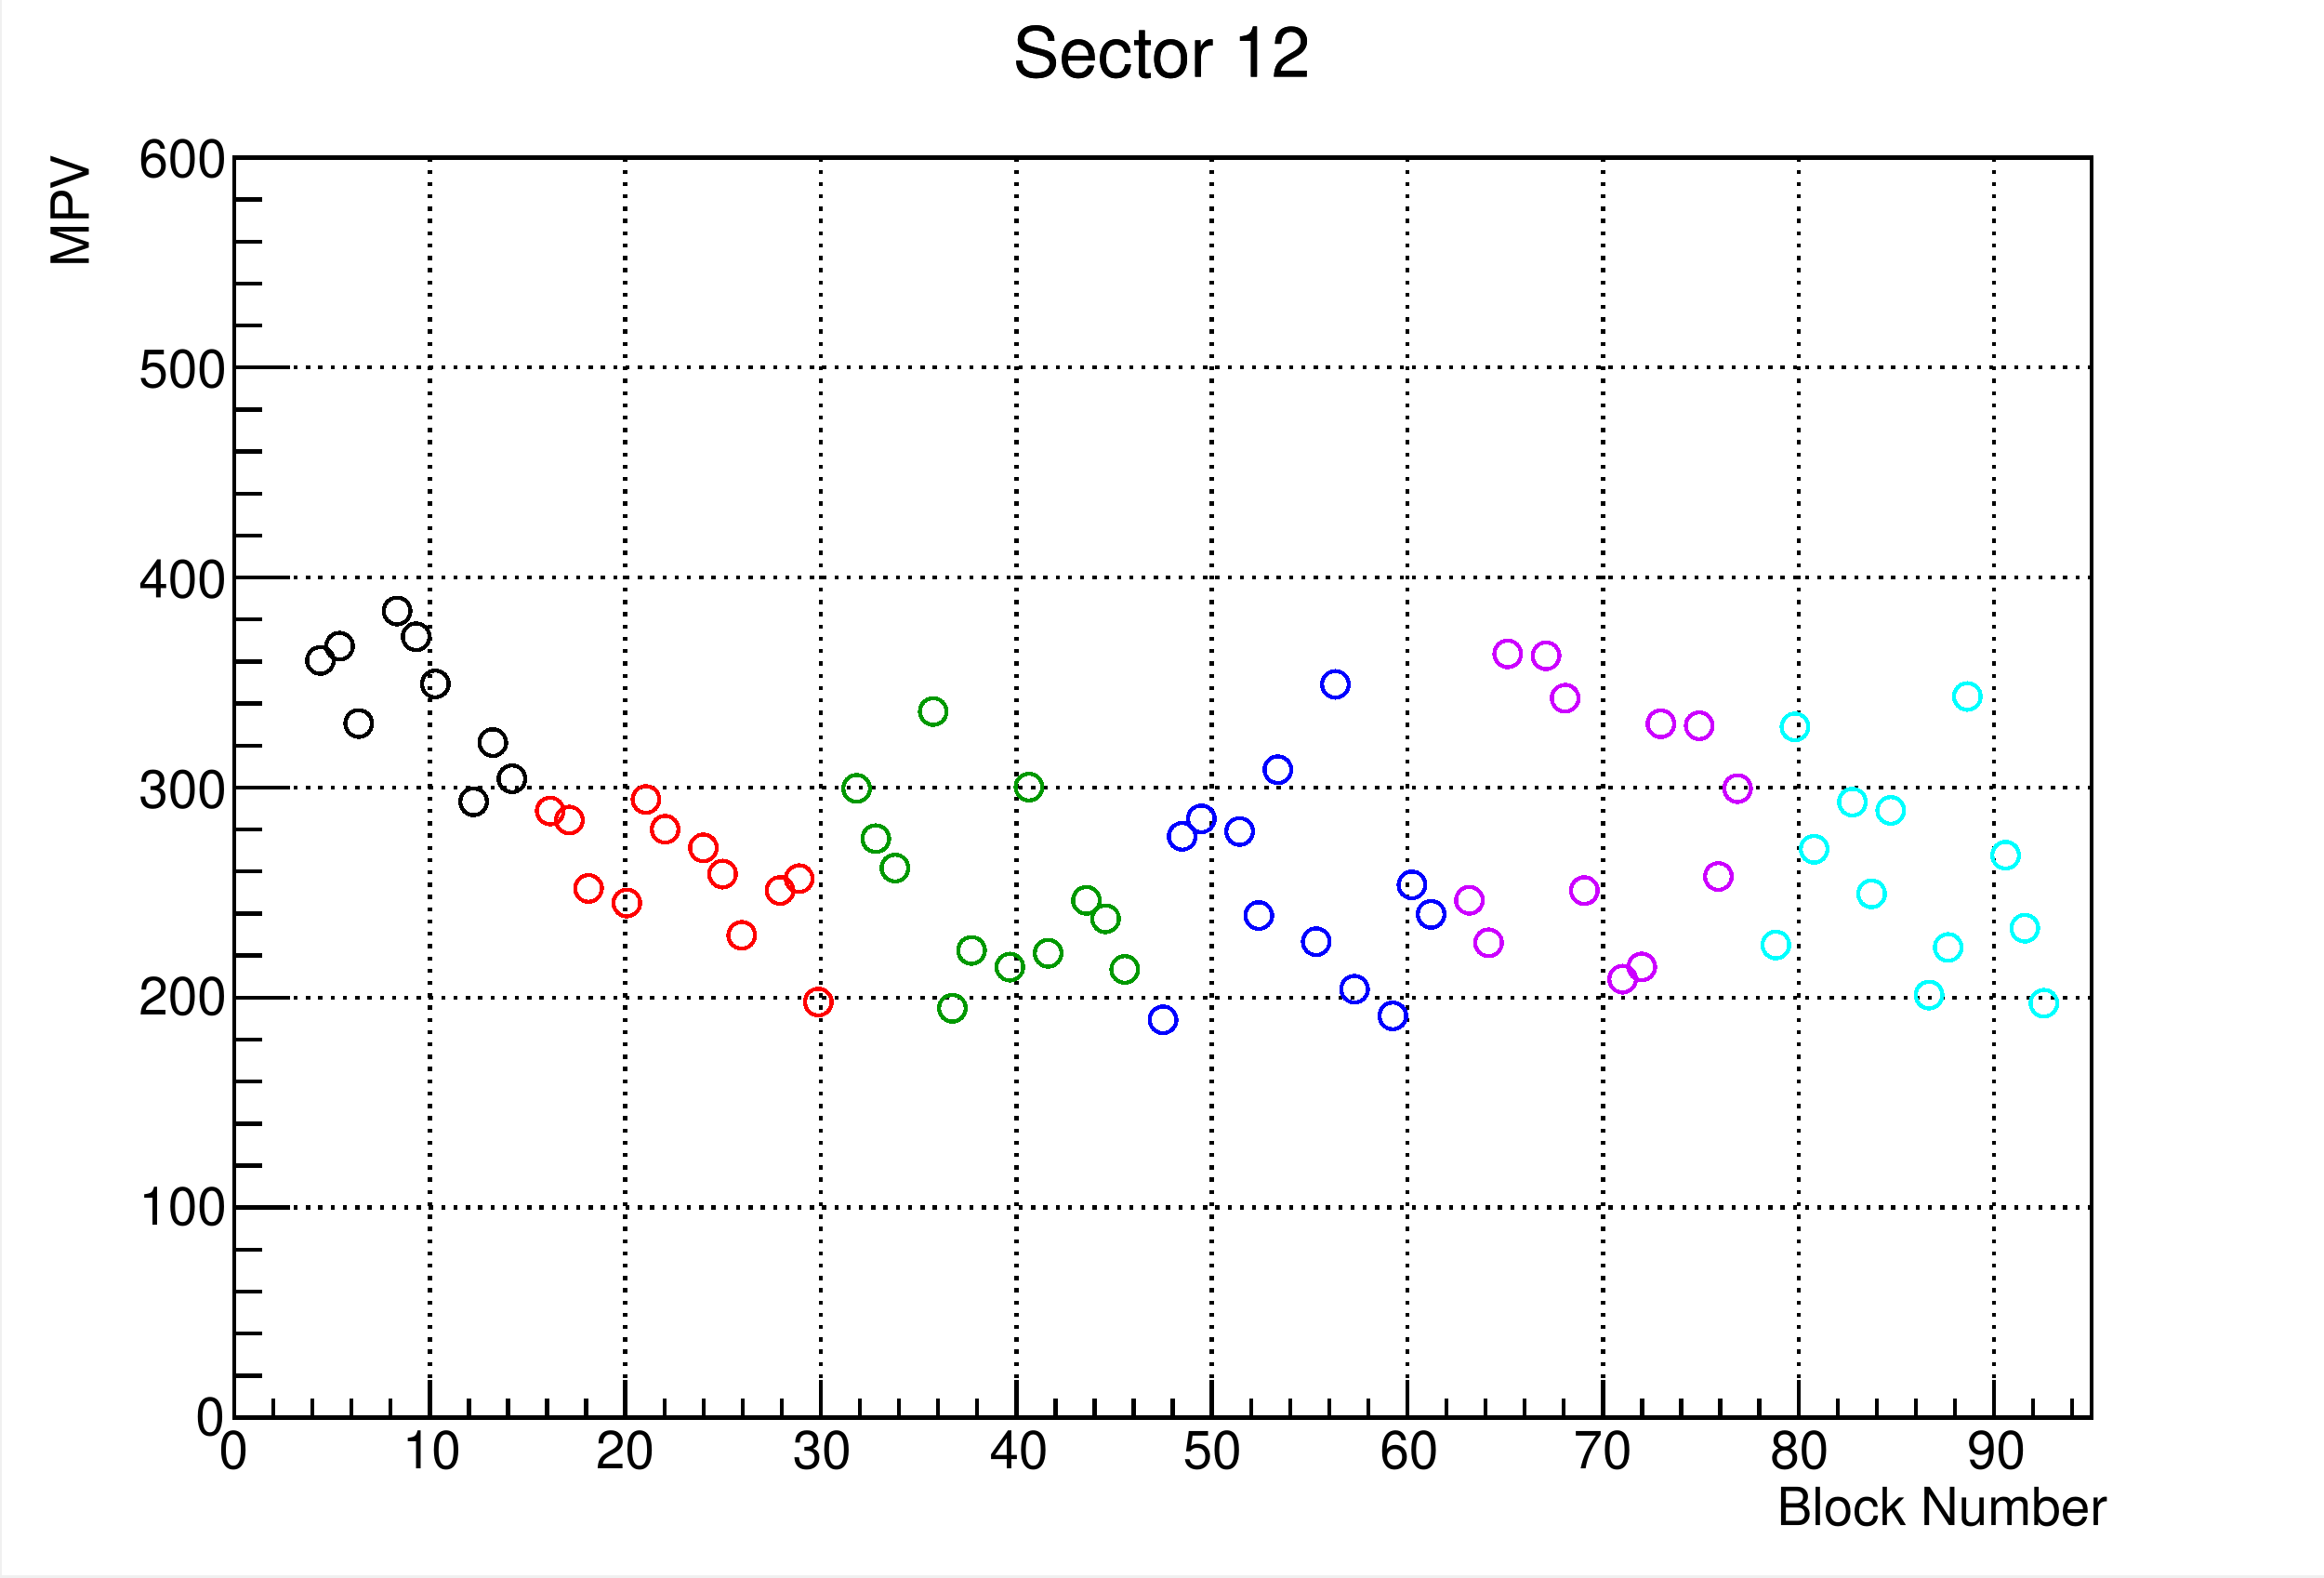
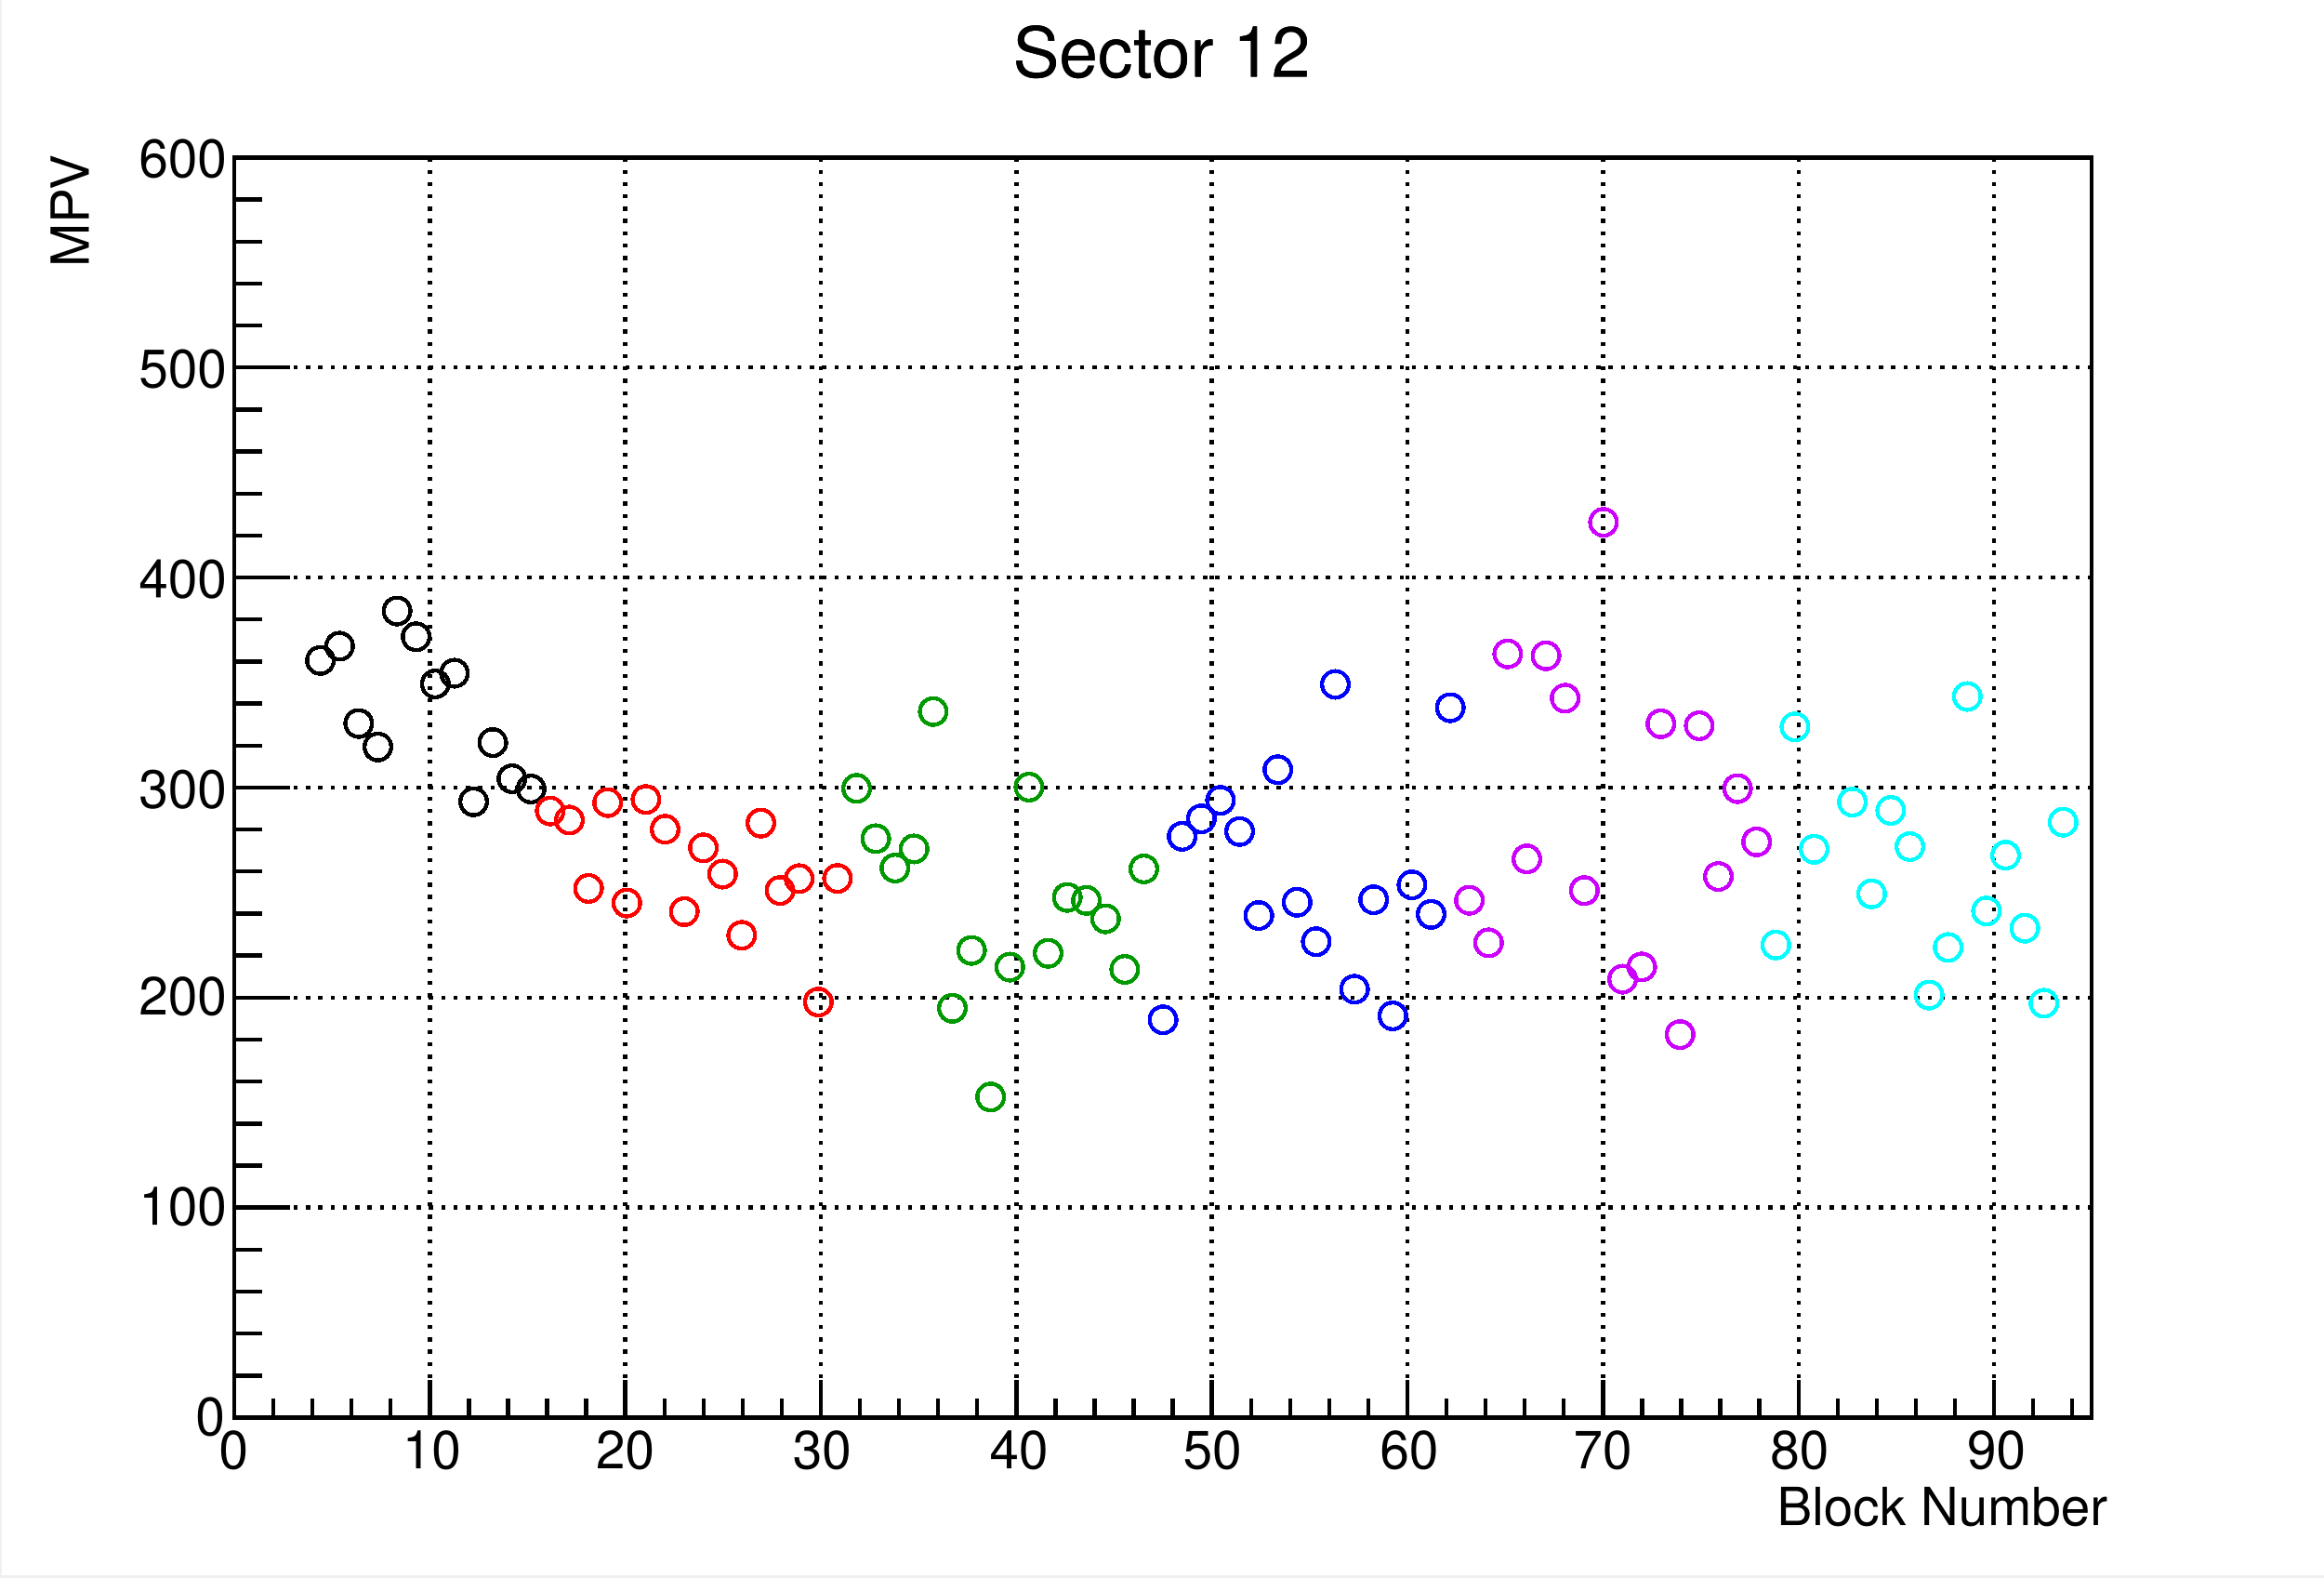
<svg xmlns="http://www.w3.org/2000/svg" width="567.429" height="384.969" viewBox="0 0 567.429 384.969" shape-rendering="crispEdges">
  <defs>
</defs>
  <rect x="0.5" y="0" width="566.929" height="384.469" fill="white" />
  <rect x="57.193" y="38.447" width="453.543" height="307.575" fill="white" />
  <rect x="57.193" y="38.447" width="453.543" height="307.575" fill="none" stroke="black" />
  <path d="M57.193,346.022h 453.543" fill="none" stroke="black" />
  <path d="M57.193,38.447v 307.575" fill="none" stroke="black" stroke-dasharray=" 1, 2" />
  <path d="M104.934,38.447v 307.575" fill="none" stroke="black" stroke-dasharray=" 1, 2" />
  <path d="M152.676,38.447v 307.575" fill="none" stroke="black" stroke-dasharray=" 1, 2" />
  <path d="M200.417,38.447v 307.575" fill="none" stroke="black" stroke-dasharray=" 1, 2" />
  <path d="M248.159,38.447v 307.575" fill="none" stroke="black" stroke-dasharray=" 1, 2" />
  <path d="M295.9,38.447v 307.575" fill="none" stroke="black" stroke-dasharray=" 1, 2" />
  <path d="M343.641,38.447v 307.575" fill="none" stroke="black" stroke-dasharray=" 1, 2" />
  <path d="M391.383,38.447v 307.575" fill="none" stroke="black" stroke-dasharray=" 1, 2" />
  <path d="M439.124,38.447v 307.575" fill="none" stroke="black" stroke-dasharray=" 1, 2" />
  <path d="M486.866,38.447v 307.575" fill="none" stroke="black" stroke-dasharray=" 1, 2" />
  <path d="M486.866,38.447v 307.575" fill="none" stroke="black" stroke-dasharray=" 1, 2" />
  <path d="M57.193,346.022v -307.575" fill="none" stroke="black" />
  <path d="M510.736,346.022h -453.543" fill="none" stroke="black" stroke-dasharray=" 1, 2" />
  <path d="M510.736,294.76h -453.543" fill="none" stroke="black" stroke-dasharray=" 1, 2" />
  <path d="M510.736,243.497h -453.543" fill="none" stroke="black" stroke-dasharray=" 1, 2" />
  <path d="M510.736,192.235h -453.543" fill="none" stroke="black" stroke-dasharray=" 1, 2" />
  <path d="M510.736,140.972h -453.543" fill="none" stroke="black" stroke-dasharray=" 1, 2" />
  <path d="M510.736,89.71h -453.543" fill="none" stroke="black" stroke-dasharray=" 1, 2" />
  <path d="M510.736,38.447h -453.543" fill="none" stroke="black" stroke-dasharray=" 1, 2" />
  <path d="M57.193,346.022h 453.543" fill="none" stroke="#000099" />
  <path d="M57.193,346.022h 453.543" fill="none" stroke="black" />
  <path d="M57.193,336.795v 9.227" fill="none" stroke="black" />
  <path d="M66.741,341.409v 4.614" fill="none" stroke="black" />
  <path d="M76.29,341.409v 4.614" fill="none" stroke="black" />
  <path d="M85.838,341.409v 4.614" fill="none" stroke="black" />
  <path d="M95.386,341.409v 4.614" fill="none" stroke="black" />
  <path d="M104.934,336.795v 9.227" fill="none" stroke="black" />
  <path d="M114.483,341.409v 4.614" fill="none" stroke="black" />
  <path d="M124.031,341.409v 4.614" fill="none" stroke="black" />
  <path d="M133.579,341.409v 4.614" fill="none" stroke="black" />
  <path d="M143.127,341.409v 4.614" fill="none" stroke="black" />
  <path d="M152.676,336.795v 9.227" fill="none" stroke="black" />
  <path d="M162.224,341.409v 4.614" fill="none" stroke="black" />
  <path d="M171.772,341.409v 4.614" fill="none" stroke="black" />
  <path d="M181.321,341.409v 4.614" fill="none" stroke="black" />
  <path d="M190.869,341.409v 4.614" fill="none" stroke="black" />
  <path d="M200.417,336.795v 9.227" fill="none" stroke="black" />
  <path d="M209.965,341.409v 4.614" fill="none" stroke="black" />
  <path d="M219.514,341.409v 4.614" fill="none" stroke="black" />
  <path d="M229.062,341.409v 4.614" fill="none" stroke="black" />
  <path d="M238.61,341.409v 4.614" fill="none" stroke="black" />
  <path d="M248.159,336.795v 9.227" fill="none" stroke="black" />
  <path d="M257.707,341.409v 4.614" fill="none" stroke="black" />
  <path d="M267.255,341.409v 4.614" fill="none" stroke="black" />
  <path d="M276.803,341.409v 4.614" fill="none" stroke="black" />
  <path d="M286.352,341.409v 4.614" fill="none" stroke="black" />
  <path d="M295.9,336.795v 9.227" fill="none" stroke="black" />
  <path d="M305.448,341.409v 4.614" fill="none" stroke="black" />
  <path d="M314.996,341.409v 4.614" fill="none" stroke="black" />
  <path d="M324.545,341.409v 4.614" fill="none" stroke="black" />
  <path d="M334.093,341.409v 4.614" fill="none" stroke="black" />
  <path d="M343.641,336.795v 9.227" fill="none" stroke="black" />
  <path d="M353.19,341.409v 4.614" fill="none" stroke="black" />
  <path d="M362.738,341.409v 4.614" fill="none" stroke="black" />
  <path d="M372.286,341.409v 4.614" fill="none" stroke="black" />
  <path d="M381.834,341.409v 4.614" fill="none" stroke="black" />
  <path d="M391.383,336.795v 9.227" fill="none" stroke="black" />
  <path d="M400.931,341.409v 4.614" fill="none" stroke="black" />
  <path d="M410.479,341.409v 4.614" fill="none" stroke="black" />
  <path d="M420.028,341.409v 4.614" fill="none" stroke="black" />
  <path d="M429.576,341.409v 4.614" fill="none" stroke="black" />
  <path d="M439.124,336.795v 9.227" fill="none" stroke="black" />
  <path d="M448.672,341.409v 4.614" fill="none" stroke="black" />
  <path d="M458.221,341.409v 4.614" fill="none" stroke="black" />
  <path d="M467.769,341.409v 4.614" fill="none" stroke="black" />
  <path d="M477.317,341.409v 4.614" fill="none" stroke="black" />
  <path d="M486.866,336.795v 9.227" fill="none" stroke="black" />
  <path d="M486.866,336.795v 9.227" fill="none" stroke="black" />
  <path d="M496.414,341.409v 4.614" fill="none" stroke="black" />
  <path d="M505.962,341.409v 4.614" fill="none" stroke="black" />
  <text xml:space="preserve" x="53.446" y="358.403" fill="black" font-size="12.845" font-family="Helvetica">0</text>
  <text xml:space="preserve" x="98.246" y="358.403" fill="black" font-size="12.845" font-family="Helvetica">10</text>
  <text xml:space="preserve" x="145.49" y="358.403" fill="black" font-size="12.845" font-family="Helvetica">20</text>
  <text xml:space="preserve" x="193.549" y="358.403" fill="black" font-size="12.845" font-family="Helvetica">30</text>
  <text xml:space="preserve" x="241.608" y="358.403" fill="black" font-size="12.845" font-family="Helvetica">40</text>
  <text xml:space="preserve" x="288.852" y="358.403" fill="black" font-size="12.845" font-family="Helvetica">50</text>
  <text xml:space="preserve" x="336.911" y="358.403" fill="black" font-size="12.845" font-family="Helvetica">60</text>
  <text xml:space="preserve" x="384.155" y="358.403" fill="black" font-size="12.845" font-family="Helvetica">70</text>
  <text xml:space="preserve" x="432.213" y="358.403" fill="black" font-size="12.845" font-family="Helvetica">80</text>
  <text xml:space="preserve" x="480.272" y="358.403" fill="black" font-size="12.845" font-family="Helvetica">90</text>
  <text xml:space="preserve" x="433.842" y="372.251" fill="black" font-size="12.845" font-family="Helvetica">Block Number</text>
  <path d="M57.193,346.022v -307.575" fill="none" stroke="black" />
  <path d="M70.799,346.022h -13.606" fill="none" stroke="black" />
  <path d="M63.996,335.77h -6.803" fill="none" stroke="black" />
  <path d="M63.996,325.517h -6.803" fill="none" stroke="black" />
  <path d="M63.996,315.265h -6.803" fill="none" stroke="black" />
  <path d="M63.996,305.012h -6.803" fill="none" stroke="black" />
  <path d="M70.799,294.76h -13.606" fill="none" stroke="black" />
  <path d="M63.996,284.507h -6.803" fill="none" stroke="black" />
  <path d="M63.996,274.255h -6.803" fill="none" stroke="black" />
  <path d="M63.996,264.002h -6.803" fill="none" stroke="black" />
  <path d="M63.996,253.75h -6.803" fill="none" stroke="black" />
  <path d="M70.799,243.497h -13.606" fill="none" stroke="black" />
  <path d="M63.996,233.245h -6.803" fill="none" stroke="black" />
  <path d="M63.996,222.992h -6.803" fill="none" stroke="black" />
  <path d="M63.996,212.74h -6.803" fill="none" stroke="black" />
  <path d="M63.996,202.487h -6.803" fill="none" stroke="black" />
  <path d="M70.799,192.235h -13.606" fill="none" stroke="black" />
  <path d="M63.996,181.982h -6.803" fill="none" stroke="black" />
  <path d="M63.996,171.73h -6.803" fill="none" stroke="black" />
  <path d="M63.996,161.477h -6.803" fill="none" stroke="black" />
  <path d="M63.996,151.225h -6.803" fill="none" stroke="black" />
  <path d="M70.799,140.972h -13.606" fill="none" stroke="black" />
  <path d="M63.996,130.72h -6.803" fill="none" stroke="black" />
  <path d="M63.996,120.467h -6.803" fill="none" stroke="black" />
  <path d="M63.996,110.215h -6.803" fill="none" stroke="black" />
  <path d="M63.996,99.962h -6.803" fill="none" stroke="black" />
  <path d="M70.799,89.71h -13.606" fill="none" stroke="black" />
  <path d="M63.996,79.457h -6.803" fill="none" stroke="black" />
  <path d="M63.996,69.204h -6.803" fill="none" stroke="black" />
  <path d="M63.996,58.952h -6.803" fill="none" stroke="black" />
  <path d="M63.996,48.699h -6.803" fill="none" stroke="black" />
  <path d="M70.799,38.447h -13.606" fill="none" stroke="black" />
  <text xml:space="preserve" x="47.744" y="350.258" fill="black" font-size="12.845" font-family="Helvetica">0</text>
  <text xml:space="preserve" x="33.897" y="298.941" fill="black" font-size="12.845" font-family="Helvetica">100</text>
  <text xml:space="preserve" x="33.897" y="247.624" fill="black" font-size="12.845" font-family="Helvetica">200</text>
  <text xml:space="preserve" x="33.897" y="197.122" fill="black" font-size="12.845" font-family="Helvetica">300</text>
  <text xml:space="preserve" x="33.897" y="145.805" fill="black" font-size="12.845" font-family="Helvetica">400</text>
  <text xml:space="preserve" x="33.897" y="94.488" fill="black" font-size="12.845" font-family="Helvetica">500</text>
  <text xml:space="preserve" x="33.897" y="43.171" fill="black" font-size="12.845" font-family="Helvetica">600</text>
  <g transform="rotate(-90,21.6784,65.1643)">
    <text xml:space="preserve" x="21.678" y="65.164" fill="black" font-size="12.845" font-family="Helvetica">MPV</text>
  </g>
  <text xml:space="preserve" x="247.31" y="18.735" fill="black" font-size="16.99" font-family="Helvetica">Sector 12</text>
  <g stroke="black" stroke-width="1" fill="none">
    <circle cx="78.234" cy="161.203" r="3.258" />
  </g>
  <g stroke="black" stroke-width="1" fill="none">
    <circle cx="82.909" cy="157.721" r="3.258" />
  </g>
  <g stroke="black" stroke-width="1" fill="none">
    <circle cx="87.585" cy="176.603" r="3.258" />
  </g>
  <g stroke="black" stroke-width="1" fill="none">
+     <circle cx="92.261" cy="182.337" r="3.258" />
+   </g>
+   <g stroke="black" stroke-width="1" fill="none">
    <circle cx="96.936" cy="149.127" r="3.258" />
  </g>
  <g stroke="black" stroke-width="1" fill="none">
    <circle cx="101.612" cy="155.424" r="3.258" />
  </g>
  <g stroke="black" stroke-width="1" fill="none">
    <circle cx="106.288" cy="166.941" r="3.258" />
  </g>
  <g stroke="black" stroke-width="1" fill="none">
+     <circle cx="110.964" cy="164.322" r="3.258" />
+   </g>
+   <g stroke="black" stroke-width="1" fill="none">
    <circle cx="115.639" cy="195.702" r="3.258" />
  </g>
  <g stroke="black" stroke-width="1" fill="none">
    <circle cx="120.315" cy="181.267" r="3.258" />
  </g>
  <g stroke="black" stroke-width="1" fill="none">
    <circle cx="124.991" cy="190.091" r="3.258" />
  </g>
+   <g stroke="black" stroke-width="1" fill="none">
+     <circle cx="129.666" cy="192.579" r="3.258" />
+   </g>
  <g stroke="#ff0000" stroke-width="1" fill="none">
    <circle cx="134.342" cy="197.95" r="3.258" />
  </g>
  <g stroke="#ff0000" stroke-width="1" fill="none">
    <circle cx="139.018" cy="200.175" r="3.258" />
  </g>
  <g stroke="#ff0000" stroke-width="1" fill="none">
    <circle cx="143.693" cy="216.849" r="3.258" />
  </g>
  <g stroke="#ff0000" stroke-width="1" fill="none">
+     <circle cx="148.369" cy="195.896" r="3.258" />
+   </g>
+   <g stroke="#ff0000" stroke-width="1" fill="none">
    <circle cx="153.045" cy="220.409" r="3.258" />
  </g>
  <g stroke="#ff0000" stroke-width="1" fill="none">
    <circle cx="157.721" cy="195.15" r="3.258" />
  </g>
  <g stroke="#ff0000" stroke-width="1" fill="none">
    <circle cx="162.396" cy="202.41" r="3.258" />
  </g>
  <g stroke="#ff0000" stroke-width="1" fill="none">
+     <circle cx="167.072" cy="222.515" r="3.258" />
+   </g>
+   <g stroke="#ff0000" stroke-width="1" fill="none">
    <circle cx="171.748" cy="206.96" r="3.258" />
  </g>
  <g stroke="#ff0000" stroke-width="1" fill="none">
    <circle cx="176.423" cy="213.35" r="3.258" />
  </g>
  <g stroke="#ff0000" stroke-width="1" fill="none">
    <circle cx="181.099" cy="228.299" r="3.258" />
  </g>
  <g stroke="#ff0000" stroke-width="1" fill="none">
+     <circle cx="185.775" cy="200.913" r="3.258" />
+   </g>
+   <g stroke="#ff0000" stroke-width="1" fill="none">
    <circle cx="190.45" cy="217.359" r="3.258" />
  </g>
  <g stroke="#ff0000" stroke-width="1" fill="none">
    <circle cx="195.126" cy="214.473" r="3.258" />
  </g>
  <g stroke="#ff0000" stroke-width="1" fill="none">
    <circle cx="199.802" cy="244.594" r="3.258" />
  </g>
+   <g stroke="#ff0000" stroke-width="1" fill="none">
+     <circle cx="204.478" cy="214.423" r="3.258" />
+   </g>
  <g stroke="#009900" stroke-width="1" fill="none">
    <circle cx="209.153" cy="192.434" r="3.258" />
  </g>
  <g stroke="#009900" stroke-width="1" fill="none">
    <circle cx="213.829" cy="204.71" r="3.258" />
  </g>
  <g stroke="#009900" stroke-width="1" fill="none">
    <circle cx="218.505" cy="211.886" r="3.258" />
  </g>
  <g stroke="#009900" stroke-width="1" fill="none">
+     <circle cx="223.18" cy="207.214" r="3.258" />
+   </g>
+   <g stroke="#009900" stroke-width="1" fill="none">
    <circle cx="227.856" cy="173.665" r="3.258" />
  </g>
  <g stroke="#009900" stroke-width="1" fill="none">
    <circle cx="232.532" cy="246.113" r="3.258" />
  </g>
  <g stroke="#009900" stroke-width="1" fill="none">
    <circle cx="237.208" cy="231.984" r="3.258" />
  </g>
  <g stroke="#009900" stroke-width="1" fill="none">
+     <circle cx="241.883" cy="267.773" r="3.258" />
+   </g>
+   <g stroke="#009900" stroke-width="1" fill="none">
    <circle cx="246.559" cy="236.057" r="3.258" />
  </g>
  <g stroke="#009900" stroke-width="1" fill="none">
    <circle cx="251.235" cy="192.12" r="3.258" />
  </g>
  <g stroke="#009900" stroke-width="1" fill="none">
    <circle cx="255.91" cy="232.682" r="3.258" />
  </g>
  <g stroke="#009900" stroke-width="1" fill="none">
+     <circle cx="260.586" cy="219.048" r="3.258" />
+   </g>
+   <g stroke="#009900" stroke-width="1" fill="none">
    <circle cx="265.262" cy="219.764" r="3.258" />
  </g>
  <g stroke="#009900" stroke-width="1" fill="none">
    <circle cx="269.937" cy="224.259" r="3.258" />
  </g>
  <g stroke="#009900" stroke-width="1" fill="none">
    <circle cx="274.613" cy="236.631" r="3.258" />
  </g>
+   <g stroke="#009900" stroke-width="1" fill="none">
+     <circle cx="279.289" cy="212.099" r="3.258" />
+   </g>
  <g stroke="#0000ff" stroke-width="1" fill="none">
    <circle cx="283.965" cy="248.931" r="3.258" />
  </g>
  <g stroke="#0000ff" stroke-width="1" fill="none">
    <circle cx="288.64" cy="204.136" r="3.258" />
  </g>
  <g stroke="#0000ff" stroke-width="1" fill="none">
    <circle cx="293.316" cy="199.871" r="3.258" />
  </g>
  <g stroke="#0000ff" stroke-width="1" fill="none">
+     <circle cx="297.992" cy="195.369" r="3.258" />
+   </g>
+   <g stroke="#0000ff" stroke-width="1" fill="none">
    <circle cx="302.667" cy="202.962" r="3.258" />
  </g>
  <g stroke="#0000ff" stroke-width="1" fill="none">
    <circle cx="307.343" cy="223.475" r="3.258" />
  </g>
  <g stroke="#0000ff" stroke-width="1" fill="none">
    <circle cx="312.019" cy="187.883" r="3.258" />
  </g>
  <g stroke="#0000ff" stroke-width="1" fill="none">
+     <circle cx="316.694" cy="220.216" r="3.258" />
+   </g>
+   <g stroke="#0000ff" stroke-width="1" fill="none">
    <circle cx="321.37" cy="229.865" r="3.258" />
  </g>
  <g stroke="#0000ff" stroke-width="1" fill="none">
    <circle cx="326.046" cy="167.041" r="3.258" />
  </g>
  <g stroke="#0000ff" stroke-width="1" fill="none">
    <circle cx="330.722" cy="241.459" r="3.258" />
  </g>
  <g stroke="#0000ff" stroke-width="1" fill="none">
+     <circle cx="335.397" cy="219.614" r="3.258" />
+   </g>
+   <g stroke="#0000ff" stroke-width="1" fill="none">
    <circle cx="340.073" cy="247.96" r="3.258" />
  </g>
  <g stroke="#0000ff" stroke-width="1" fill="none">
    <circle cx="344.749" cy="216.001" r="3.258" />
  </g>
  <g stroke="#0000ff" stroke-width="1" fill="none">
    <circle cx="349.424" cy="223.182" r="3.258" />
  </g>
+   <g stroke="#0000ff" stroke-width="1" fill="none">
+     <circle cx="354.1" cy="172.735" r="3.258" />
+   </g>
  <g stroke="#cc00ff" stroke-width="1" fill="none">
    <circle cx="358.776" cy="219.738" r="3.258" />
  </g>
  <g stroke="#cc00ff" stroke-width="1" fill="none">
    <circle cx="363.452" cy="230.129" r="3.258" />
  </g>
  <g stroke="#cc00ff" stroke-width="1" fill="none">
    <circle cx="368.127" cy="159.597" r="3.258" />
  </g>
  <g stroke="#cc00ff" stroke-width="1" fill="none">
+     <circle cx="372.803" cy="209.647" r="3.258" />
+   </g>
+   <g stroke="#cc00ff" stroke-width="1" fill="none">
    <circle cx="377.479" cy="160.063" r="3.258" />
  </g>
  <g stroke="#cc00ff" stroke-width="1" fill="none">
    <circle cx="382.154" cy="170.425" r="3.258" />
  </g>
  <g stroke="#cc00ff" stroke-width="1" fill="none">
    <circle cx="386.83" cy="217.384" r="3.258" />
  </g>
  <g stroke="#cc00ff" stroke-width="1" fill="none">
+     <circle cx="391.506" cy="127.493" r="3.258" />
+   </g>
+   <g stroke="#cc00ff" stroke-width="1" fill="none">
    <circle cx="396.181" cy="239" r="3.258" />
  </g>
  <g stroke="#cc00ff" stroke-width="1" fill="none">
    <circle cx="400.857" cy="236.01" r="3.258" />
  </g>
  <g stroke="#cc00ff" stroke-width="1" fill="none">
    <circle cx="405.533" cy="176.659" r="3.258" />
  </g>
  <g stroke="#cc00ff" stroke-width="1" fill="none">
+     <circle cx="410.209" cy="252.527" r="3.258" />
+   </g>
+   <g stroke="#cc00ff" stroke-width="1" fill="none">
    <circle cx="414.884" cy="177.142" r="3.258" />
  </g>
  <g stroke="#cc00ff" stroke-width="1" fill="none">
    <circle cx="419.56" cy="213.927" r="3.258" />
  </g>
  <g stroke="#cc00ff" stroke-width="1" fill="none">
    <circle cx="424.236" cy="192.481" r="3.258" />
  </g>
+   <g stroke="#cc00ff" stroke-width="1" fill="none">
+     <circle cx="428.911" cy="205.49" r="3.258" />
+   </g>
  <g stroke="#00ffff" stroke-width="1" fill="none">
    <circle cx="433.587" cy="230.651" r="3.258" />
  </g>
  <g stroke="#00ffff" stroke-width="1" fill="none">
    <circle cx="438.263" cy="177.428" r="3.258" />
  </g>
  <g stroke="#00ffff" stroke-width="1" fill="none">
    <circle cx="442.939" cy="207.279" r="3.258" />
  </g>
  <g stroke="#00ffff" stroke-width="1" fill="none">
    <circle cx="452.29" cy="195.786" r="3.258" />
  </g>
  <g stroke="#00ffff" stroke-width="1" fill="none">
    <circle cx="456.966" cy="218.174" r="3.258" />
  </g>
  <g stroke="#00ffff" stroke-width="1" fill="none">
    <circle cx="461.641" cy="197.82" r="3.258" />
  </g>
  <g stroke="#00ffff" stroke-width="1" fill="none">
+     <circle cx="466.317" cy="206.649" r="3.258" />
+   </g>
+   <g stroke="#00ffff" stroke-width="1" fill="none">
    <circle cx="470.993" cy="242.876" r="3.258" />
  </g>
  <g stroke="#00ffff" stroke-width="1" fill="none">
    <circle cx="475.668" cy="231.269" r="3.258" />
  </g>
  <g stroke="#00ffff" stroke-width="1" fill="none">
    <circle cx="480.344" cy="170" r="3.258" />
  </g>
  <g stroke="#00ffff" stroke-width="1" fill="none">
+     <circle cx="485.02" cy="222.375" r="3.258" />
+   </g>
+   <g stroke="#00ffff" stroke-width="1" fill="none">
    <circle cx="489.696" cy="208.736" r="3.258" />
  </g>
  <g stroke="#00ffff" stroke-width="1" fill="none">
    <circle cx="494.371" cy="226.554" r="3.258" />
  </g>
  <g stroke="#00ffff" stroke-width="1" fill="none">
    <circle cx="499.047" cy="244.881" r="3.258" />
+   </g>
+   <g stroke="#00ffff" stroke-width="1" fill="none">
+     <circle cx="503.723" cy="200.678" r="3.258" />
  </g>
  <path d="M57.193,346.022h 453.543" fill="none" stroke="black" />
  <path d="M57.193,336.795v 9.227" fill="none" stroke="black" />
  <path d="M66.741,341.409v 4.614" fill="none" stroke="black" />
  <path d="M76.29,341.409v 4.614" fill="none" stroke="black" />
  <path d="M85.838,341.409v 4.614" fill="none" stroke="black" />
  <path d="M95.386,341.409v 4.614" fill="none" stroke="black" />
  <path d="M104.934,336.795v 9.227" fill="none" stroke="black" />
  <path d="M114.483,341.409v 4.614" fill="none" stroke="black" />
  <path d="M124.031,341.409v 4.614" fill="none" stroke="black" />
  <path d="M133.579,341.409v 4.614" fill="none" stroke="black" />
  <path d="M143.127,341.409v 4.614" fill="none" stroke="black" />
  <path d="M152.676,336.795v 9.227" fill="none" stroke="black" />
  <path d="M162.224,341.409v 4.614" fill="none" stroke="black" />
  <path d="M171.772,341.409v 4.614" fill="none" stroke="black" />
  <path d="M181.321,341.409v 4.614" fill="none" stroke="black" />
  <path d="M190.869,341.409v 4.614" fill="none" stroke="black" />
  <path d="M200.417,336.795v 9.227" fill="none" stroke="black" />
  <path d="M209.965,341.409v 4.614" fill="none" stroke="black" />
  <path d="M219.514,341.409v 4.614" fill="none" stroke="black" />
  <path d="M229.062,341.409v 4.614" fill="none" stroke="black" />
  <path d="M238.61,341.409v 4.614" fill="none" stroke="black" />
  <path d="M248.159,336.795v 9.227" fill="none" stroke="black" />
  <path d="M257.707,341.409v 4.614" fill="none" stroke="black" />
  <path d="M267.255,341.409v 4.614" fill="none" stroke="black" />
  <path d="M276.803,341.409v 4.614" fill="none" stroke="black" />
  <path d="M286.352,341.409v 4.614" fill="none" stroke="black" />
  <path d="M295.9,336.795v 9.227" fill="none" stroke="black" />
  <path d="M305.448,341.409v 4.614" fill="none" stroke="black" />
  <path d="M314.996,341.409v 4.614" fill="none" stroke="black" />
  <path d="M324.545,341.409v 4.614" fill="none" stroke="black" />
  <path d="M334.093,341.409v 4.614" fill="none" stroke="black" />
  <path d="M343.641,336.795v 9.227" fill="none" stroke="black" />
  <path d="M353.19,341.409v 4.614" fill="none" stroke="black" />
  <path d="M362.738,341.409v 4.614" fill="none" stroke="black" />
  <path d="M372.286,341.409v 4.614" fill="none" stroke="black" />
  <path d="M381.834,341.409v 4.614" fill="none" stroke="black" />
  <path d="M391.383,336.795v 9.227" fill="none" stroke="black" />
  <path d="M400.931,341.409v 4.614" fill="none" stroke="black" />
  <path d="M410.479,341.409v 4.614" fill="none" stroke="black" />
  <path d="M420.028,341.409v 4.614" fill="none" stroke="black" />
  <path d="M429.576,341.409v 4.614" fill="none" stroke="black" />
  <path d="M439.124,336.795v 9.227" fill="none" stroke="black" />
  <path d="M448.672,341.409v 4.614" fill="none" stroke="black" />
  <path d="M458.221,341.409v 4.614" fill="none" stroke="black" />
  <path d="M467.769,341.409v 4.614" fill="none" stroke="black" />
  <path d="M477.317,341.409v 4.614" fill="none" stroke="black" />
  <path d="M486.866,336.795v 9.227" fill="none" stroke="black" />
  <path d="M486.866,336.795v 9.227" fill="none" stroke="black" />
  <path d="M496.414,341.409v 4.614" fill="none" stroke="black" />
  <path d="M505.962,341.409v 4.614" fill="none" stroke="black" />
  <path d="M57.193,346.022v -307.575" fill="none" stroke="black" />
  <path d="M70.799,346.022h -13.606" fill="none" stroke="black" />
  <path d="M63.996,335.77h -6.803" fill="none" stroke="black" />
  <path d="M63.996,325.517h -6.803" fill="none" stroke="black" />
  <path d="M63.996,315.265h -6.803" fill="none" stroke="black" />
  <path d="M63.996,305.012h -6.803" fill="none" stroke="black" />
  <path d="M70.799,294.76h -13.606" fill="none" stroke="black" />
  <path d="M63.996,284.507h -6.803" fill="none" stroke="black" />
  <path d="M63.996,274.255h -6.803" fill="none" stroke="black" />
  <path d="M63.996,264.002h -6.803" fill="none" stroke="black" />
  <path d="M63.996,253.75h -6.803" fill="none" stroke="black" />
  <path d="M70.799,243.497h -13.606" fill="none" stroke="black" />
  <path d="M63.996,233.245h -6.803" fill="none" stroke="black" />
  <path d="M63.996,222.992h -6.803" fill="none" stroke="black" />
  <path d="M63.996,212.74h -6.803" fill="none" stroke="black" />
  <path d="M63.996,202.487h -6.803" fill="none" stroke="black" />
  <path d="M70.799,192.235h -13.606" fill="none" stroke="black" />
  <path d="M63.996,181.982h -6.803" fill="none" stroke="black" />
  <path d="M63.996,171.73h -6.803" fill="none" stroke="black" />
  <path d="M63.996,161.477h -6.803" fill="none" stroke="black" />
  <path d="M63.996,151.225h -6.803" fill="none" stroke="black" />
  <path d="M70.799,140.972h -13.606" fill="none" stroke="black" />
  <path d="M63.996,130.72h -6.803" fill="none" stroke="black" />
  <path d="M63.996,120.467h -6.803" fill="none" stroke="black" />
  <path d="M63.996,110.215h -6.803" fill="none" stroke="black" />
  <path d="M63.996,99.962h -6.803" fill="none" stroke="black" />
  <path d="M70.799,89.71h -13.606" fill="none" stroke="black" />
  <path d="M63.996,79.457h -6.803" fill="none" stroke="black" />
  <path d="M63.996,69.204h -6.803" fill="none" stroke="black" />
  <path d="M63.996,58.952h -6.803" fill="none" stroke="black" />
  <path d="M63.996,48.699h -6.803" fill="none" stroke="black" />
  <path d="M70.799,38.447h -13.606" fill="none" stroke="black" />
  <text xml:space="preserve" x="247.31" y="18.735" fill="black" font-size="16.99" font-family="Helvetica">Sector 12</text>
</svg>
